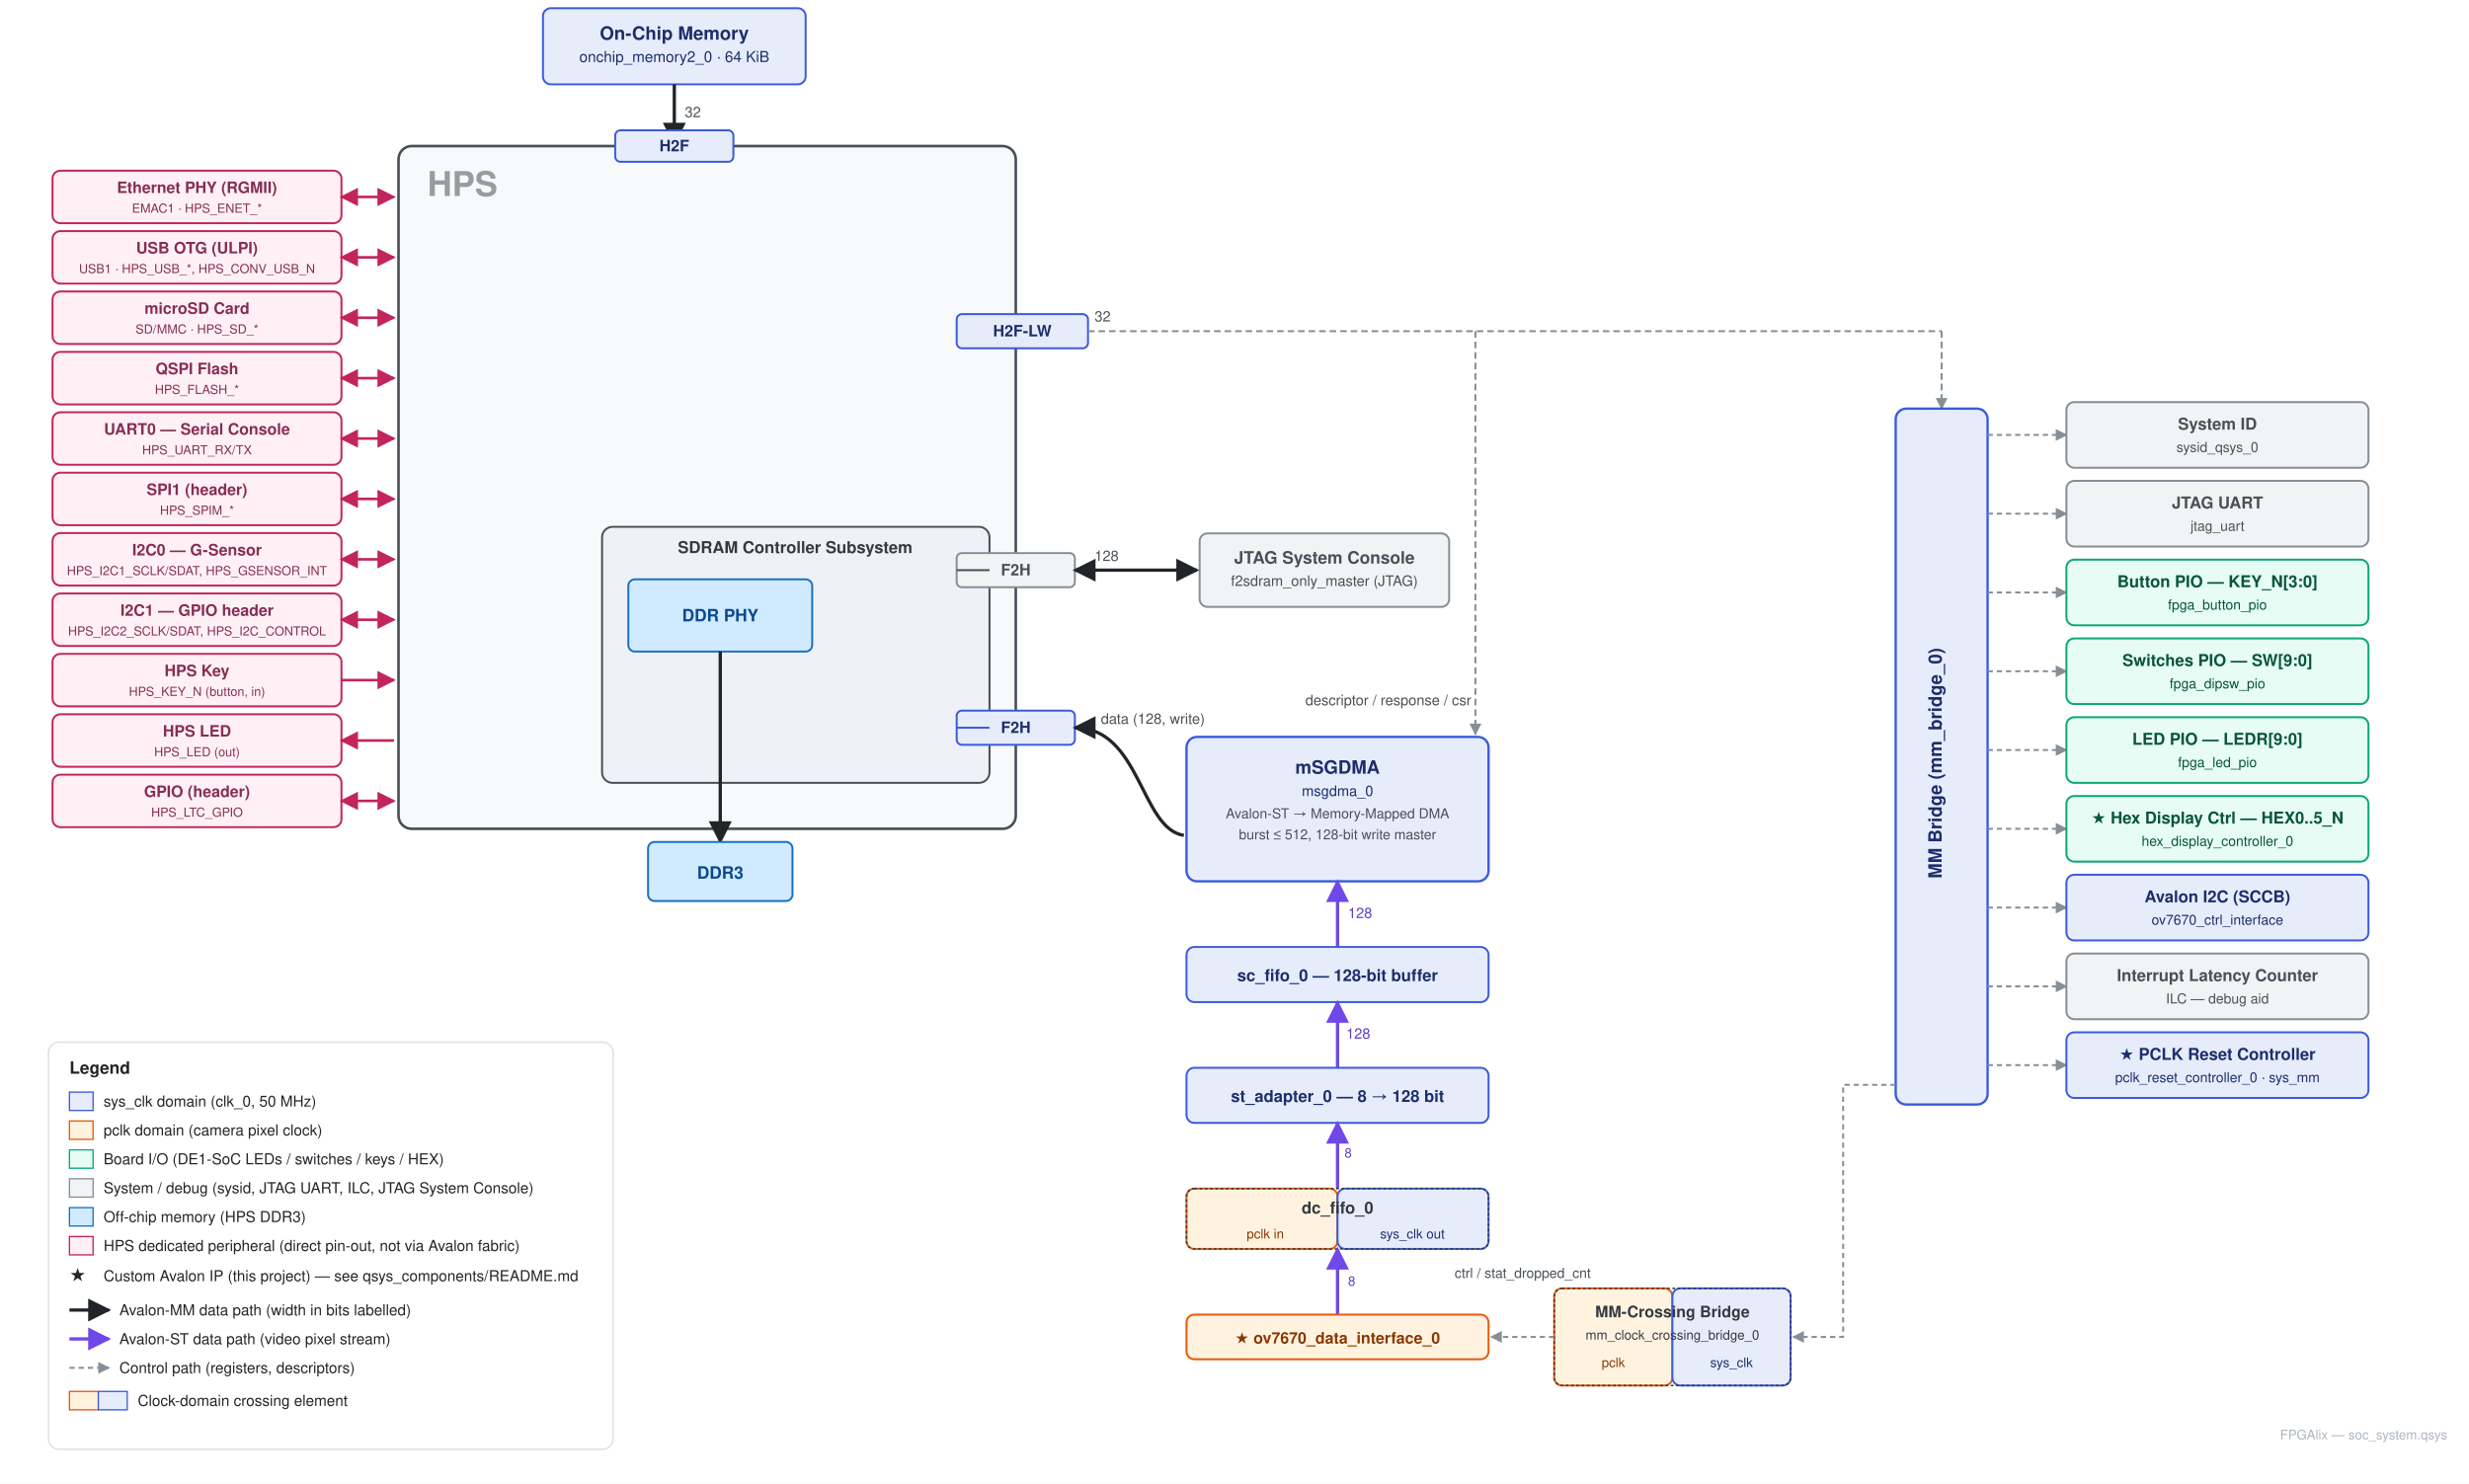
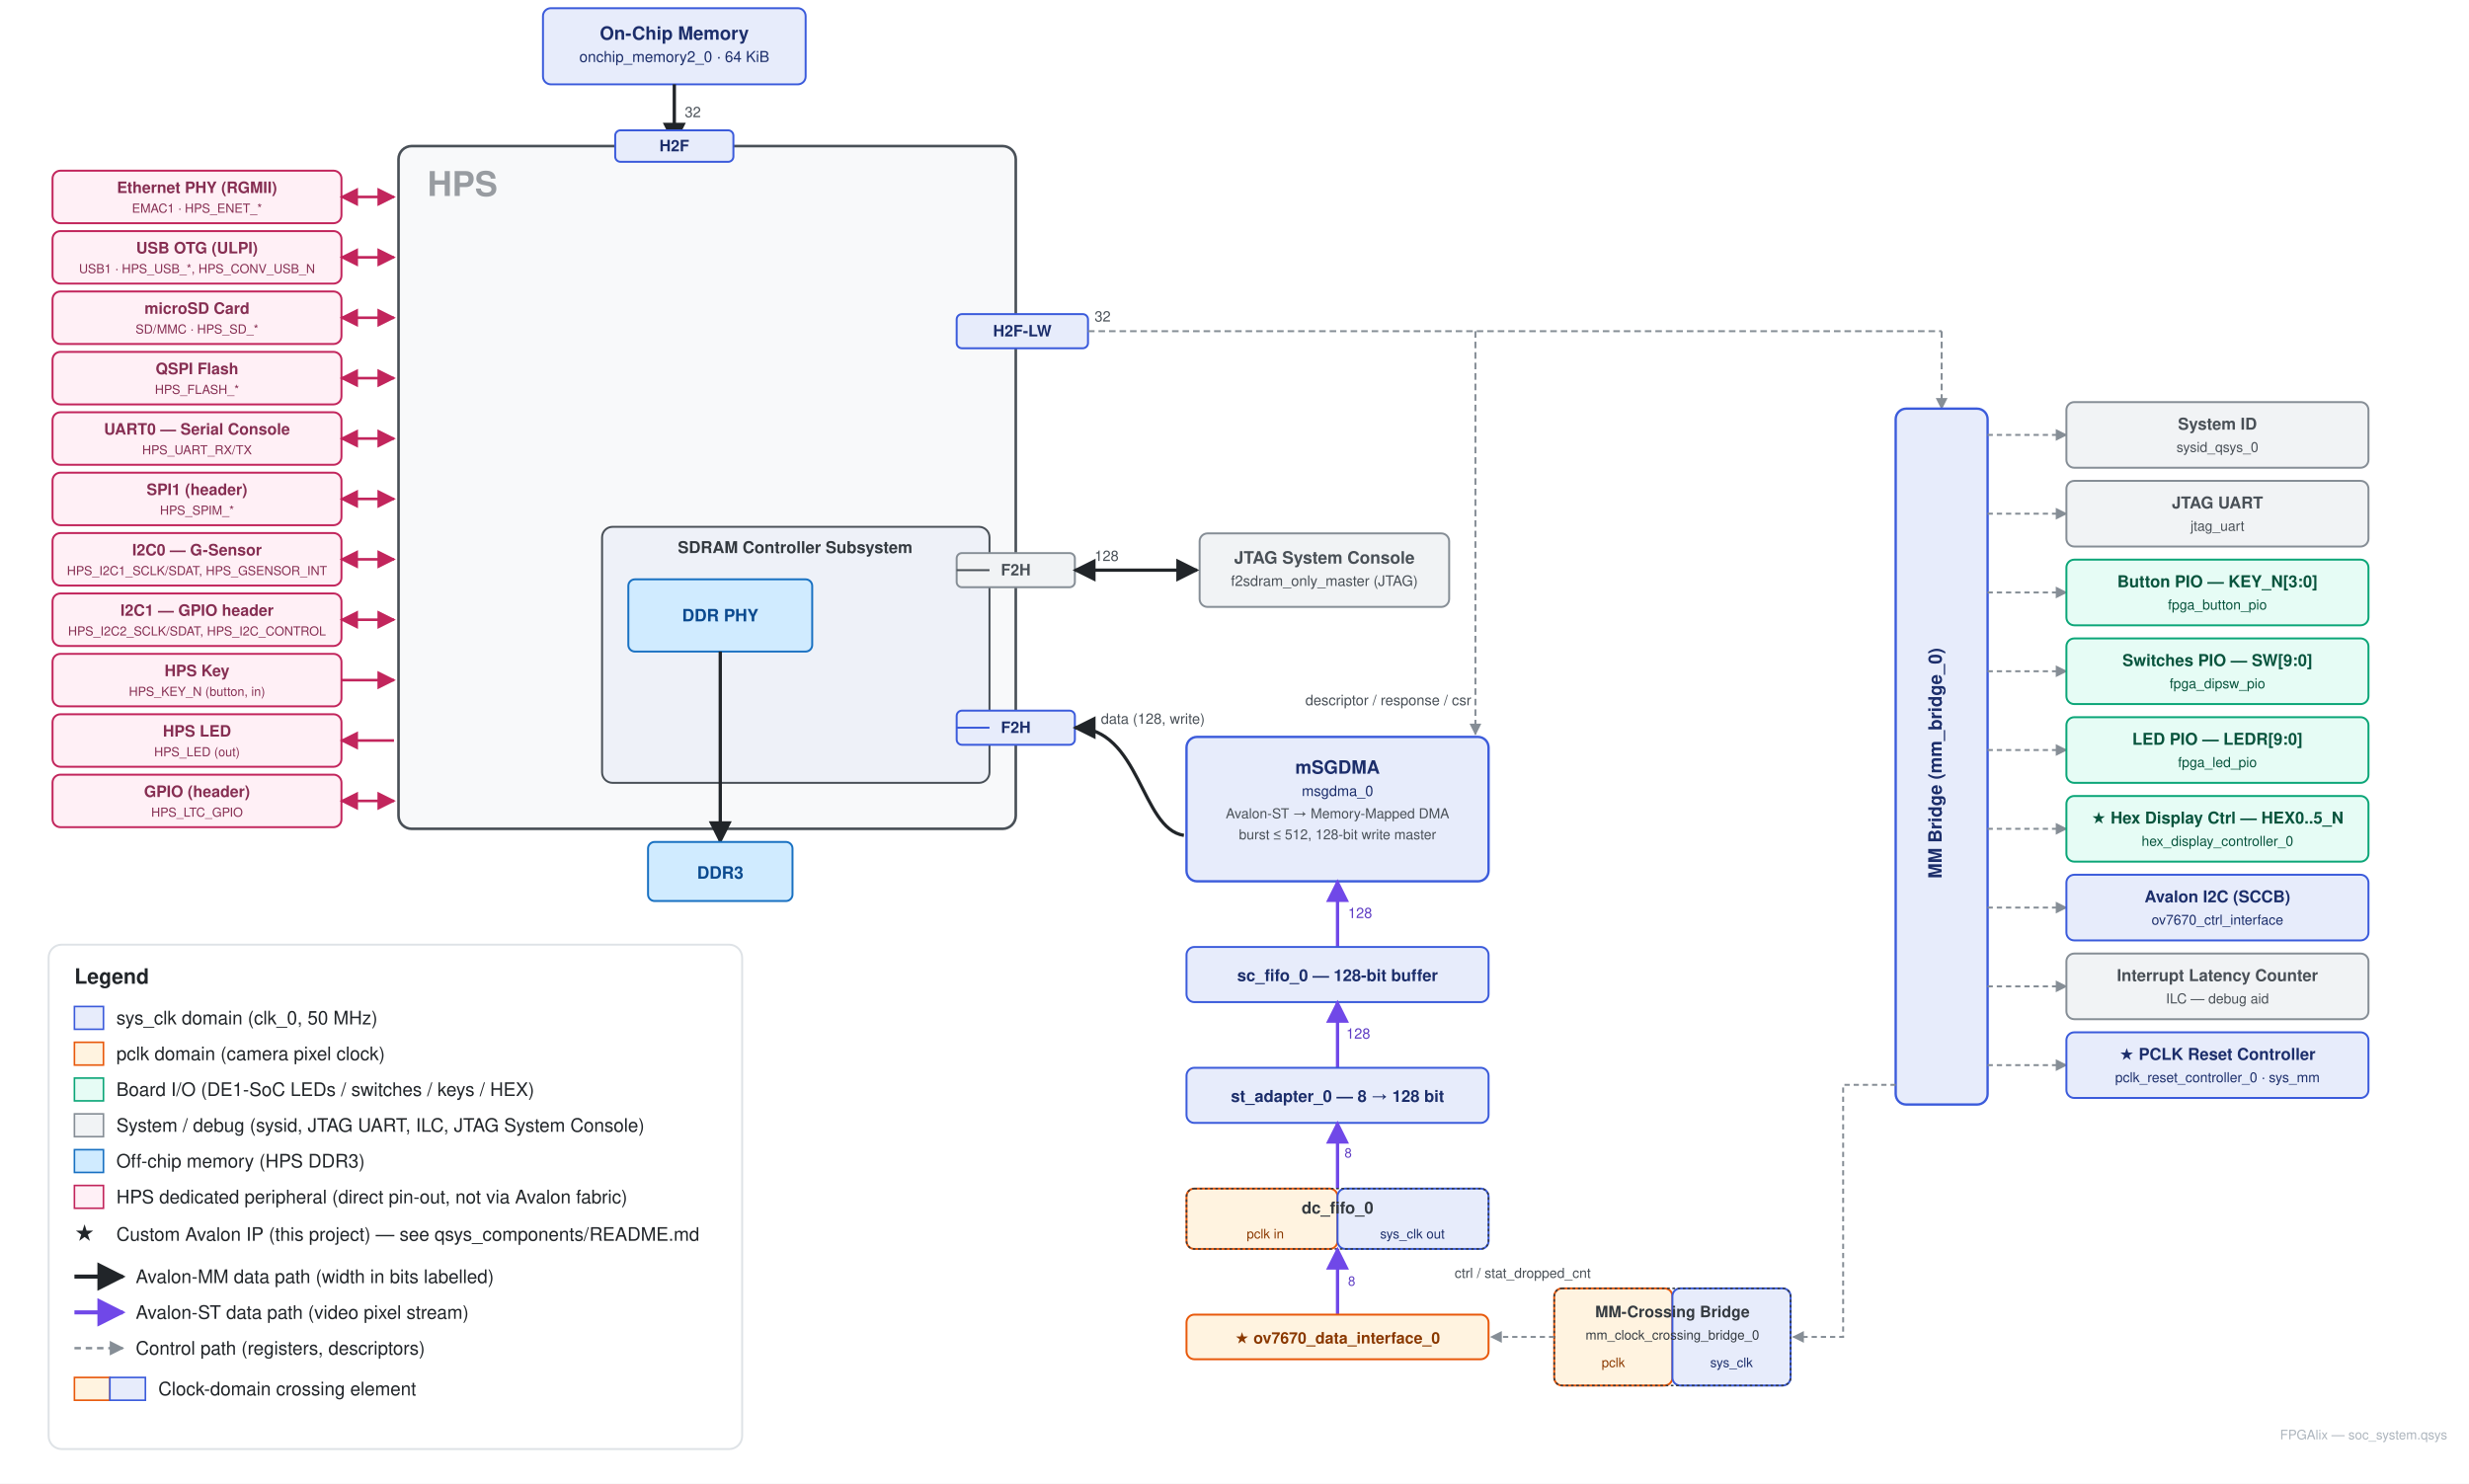
<svg xmlns="http://www.w3.org/2000/svg" viewBox="0 0 1880 1130" font-family="Helvetica, Arial, sans-serif" version="1.1" id="svg376">
  <defs id="defs14">
    <marker id="arrow" viewBox="0 0 10 10" refX="9" refY="5" markerWidth="7" markerHeight="7" orient="auto-start-reverse">
      <path d="M0,0 L10,5 L0,10 z" fill="#212529" id="path2" />
    </marker>
    <marker id="arrowGray" viewBox="0 0 10 10" refX="9" refY="5" markerWidth="6" markerHeight="6" orient="auto-start-reverse">
      <path d="M0,0 L10,5 L0,10 z" fill="#868e96" id="path5" />
    </marker>
    <marker id="arrowST" viewBox="0 0 10 10" refX="9" refY="5" markerWidth="7" markerHeight="7" orient="auto-start-reverse">
      <path d="M0,0 L10,5 L0,10 z" fill="#7048e8" id="path8" />
    </marker>
    <marker id="arrowHps" viewBox="0 0 10 10" refX="9" refY="5" markerWidth="7" markerHeight="7" orient="auto-start-reverse">
      <path d="M0,0 L10,5 L0,10 z" fill="#c2255c" id="path11" />
    </marker>
  </defs>
  <rect x="0" y="0" width="1880" height="1130" fill="#ffffff" id="rect16" />
  <text x="1025.039" y="791.078" font-size="11px" fill="#5f3dc4" id="text188-3">128</text>
  <rect x="40" y="130" width="220" height="40" rx="6" fill="#fff0f6" stroke="#c2255c" stroke-width="1.5" id="rect18" />
  <text x="150" y="147" font-size="12" font-weight="bold" fill="#862e52" text-anchor="middle" id="text20">Ethernet PHY (RGMII)</text>
  <text x="150" y="162" font-size="9.5" fill="#862e52" text-anchor="middle" id="text22">EMAC1 · HPS_ENET_*</text>
  <line x1="260" y1="150" x2="300" y2="150" stroke="#c2255c" stroke-width="2" marker-start="url(#arrowHps)" marker-end="url(#arrowHps)" id="line24" />
  <rect x="40" y="176" width="220" height="40" rx="6" fill="#fff0f6" stroke="#c2255c" stroke-width="1.5" id="rect26" />
  <text x="150" y="193" font-size="12" font-weight="bold" fill="#862e52" text-anchor="middle" id="text28">USB OTG (ULPI)</text>
  <text x="150" y="208" font-size="9.5" fill="#862e52" text-anchor="middle" id="text30">USB1 · HPS_USB_*, HPS_CONV_USB_N</text>
  <line x1="260" y1="196" x2="300" y2="196" stroke="#c2255c" stroke-width="2" marker-start="url(#arrowHps)" marker-end="url(#arrowHps)" id="line32" />
  <rect x="40" y="222" width="220" height="40" rx="6" fill="#fff0f6" stroke="#c2255c" stroke-width="1.5" id="rect34" />
  <text x="150" y="239" font-size="12" font-weight="bold" fill="#862e52" text-anchor="middle" id="text36">microSD Card</text>
  <text x="150" y="254" font-size="9.5" fill="#862e52" text-anchor="middle" id="text38">SD/MMC · HPS_SD_*</text>
  <line x1="260" y1="242" x2="300" y2="242" stroke="#c2255c" stroke-width="2" marker-start="url(#arrowHps)" marker-end="url(#arrowHps)" id="line40" />
  <rect x="40" y="268" width="220" height="40" rx="6" fill="#fff0f6" stroke="#c2255c" stroke-width="1.5" id="rect42" />
  <text x="150" y="285" font-size="12" font-weight="bold" fill="#862e52" text-anchor="middle" id="text44">QSPI Flash</text>
  <text x="150" y="300" font-size="9.5" fill="#862e52" text-anchor="middle" id="text46">HPS_FLASH_*</text>
  <line x1="260" y1="288" x2="300" y2="288" stroke="#c2255c" stroke-width="2" marker-start="url(#arrowHps)" marker-end="url(#arrowHps)" id="line48" />
  <rect x="40" y="314" width="220" height="40" rx="6" fill="#fff0f6" stroke="#c2255c" stroke-width="1.5" id="rect50" />
  <text x="150" y="331" font-size="12" font-weight="bold" fill="#862e52" text-anchor="middle" id="text52">UART0 — Serial Console</text>
  <text x="150" y="346" font-size="9.5" fill="#862e52" text-anchor="middle" id="text54">HPS_UART_RX/TX</text>
  <line x1="260" y1="334" x2="300" y2="334" stroke="#c2255c" stroke-width="2" marker-start="url(#arrowHps)" marker-end="url(#arrowHps)" id="line56" />
  <rect x="40" y="360" width="220" height="40" rx="6" fill="#fff0f6" stroke="#c2255c" stroke-width="1.5" id="rect58" />
  <text x="150" y="377" font-size="12" font-weight="bold" fill="#862e52" text-anchor="middle" id="text60">SPI1 (header)</text>
  <text x="150" y="392" font-size="9.5" fill="#862e52" text-anchor="middle" id="text62">HPS_SPIM_*</text>
  <line x1="260" y1="380" x2="300" y2="380" stroke="#c2255c" stroke-width="2" marker-start="url(#arrowHps)" marker-end="url(#arrowHps)" id="line64" />
  <rect x="40" y="406" width="220" height="40" rx="6" fill="#fff0f6" stroke="#c2255c" stroke-width="1.5" id="rect66" />
  <text x="150" y="423" font-size="12" font-weight="bold" fill="#862e52" text-anchor="middle" id="text68">I2C0 — G-Sensor</text>
  <text x="150" y="438" font-size="9.5" fill="#862e52" text-anchor="middle" id="text70">HPS_I2C1_SCLK/SDAT, HPS_GSENSOR_INT</text>
  <line x1="260" y1="426" x2="300" y2="426" stroke="#c2255c" stroke-width="2" marker-start="url(#arrowHps)" marker-end="url(#arrowHps)" id="line72" />
  <rect x="40" y="452" width="220" height="40" rx="6" fill="#fff0f6" stroke="#c2255c" stroke-width="1.5" id="rect74" />
  <text x="150" y="469" font-size="12" font-weight="bold" fill="#862e52" text-anchor="middle" id="text76">I2C1 — GPIO header</text>
  <text x="150" y="484" font-size="9.5" fill="#862e52" text-anchor="middle" id="text78">HPS_I2C2_SCLK/SDAT, HPS_I2C_CONTROL</text>
  <line x1="260" y1="472" x2="300" y2="472" stroke="#c2255c" stroke-width="2" marker-start="url(#arrowHps)" marker-end="url(#arrowHps)" id="line80" />
  <rect x="40" y="498" width="220" height="40" rx="6" fill="#fff0f6" stroke="#c2255c" stroke-width="1.5" id="rect82" />
  <text x="150" y="515" font-size="12" font-weight="bold" fill="#862e52" text-anchor="middle" id="text84">HPS Key</text>
  <text x="150" y="530" font-size="9.5" fill="#862e52" text-anchor="middle" id="text86">HPS_KEY_N (button, in)</text>
  <line x1="260" y1="518" x2="300" y2="518" stroke="#c2255c" stroke-width="2" marker-end="url(#arrowHps)" id="line88" />
  <rect x="40" y="544" width="220" height="40" rx="6" fill="#fff0f6" stroke="#c2255c" stroke-width="1.5" id="rect90" />
  <text x="150" y="561" font-size="12" font-weight="bold" fill="#862e52" text-anchor="middle" id="text92">HPS LED</text>
  <text x="150" y="576" font-size="9.5" fill="#862e52" text-anchor="middle" id="text94">HPS_LED (out)</text>
  <line x1="260" y1="564" x2="300" y2="564" stroke="#c2255c" stroke-width="2" marker-start="url(#arrowHps)" id="line96" />
  <rect x="40" y="590" width="220" height="40" rx="6" fill="#fff0f6" stroke="#c2255c" stroke-width="1.5" id="rect98" />
  <text x="150" y="607" font-size="12" font-weight="bold" fill="#862e52" text-anchor="middle" id="text100">GPIO (header)</text>
  <text x="150" y="622" font-size="9.5" fill="#862e52" text-anchor="middle" id="text102">HPS_LTC_GPIO</text>
  <line x1="260" y1="610" x2="300" y2="610" stroke="#c2255c" stroke-width="2" marker-start="url(#arrowHps)" marker-end="url(#arrowHps)" id="line104" />
  <g transform="translate(263.4457,-18.75601)" id="g322">
    <rect x="40" y="130" width="470" height="520" rx="10" fill="#f8f9fa" stroke="#495057" stroke-width="2" id="rect106" />
    <text x="62" y="168" font-size="26px" font-weight="bold" fill="#495057" opacity="0.55" id="text108">HPS</text>
    <rect x="150" y="25" width="200" height="58" rx="6" fill="#e7ecfb" stroke="#3b5bdb" stroke-width="1.5" id="rect110" />
    <text x="250" y="49" font-size="14px" font-weight="bold" fill="#1c2e6b" text-anchor="middle" id="text112">On-Chip Memory</text>
    <text x="250" y="66" font-size="11.5px" fill="#1c2e6b" text-anchor="middle" id="text114">onchip_memory2_0 · 64 KiB</text>
    <line x1="250" y1="83" x2="250" y2="128" stroke="#212529" stroke-width="2.5" marker-end="url(#arrow)" id="line116" />
    <text x="258" y="108" font-size="11px" fill="#495057" id="text118">32</text>
    <rect x="205" y="118" width="90" height="24" rx="4" fill="#e7ecfb" stroke="#3b5bdb" stroke-width="1.5" id="rect120" />
    <text x="250" y="134" font-size="12px" font-weight="bold" fill="#1c2e6b" text-anchor="middle" id="text122">H2F</text>
    <rect x="195" y="420" width="295" height="195" rx="8" fill="#eef1f8" stroke="#495057" stroke-width="1.5" id="rect124" />
    <text x="342" y="440" font-size="12.5px" font-weight="bold" fill="#343a40" text-anchor="middle" id="text126">SDRAM Controller Subsystem</text>
    <rect x="215" y="460" width="140" height="55" rx="5" fill="#d0ebff" stroke="#1971c2" stroke-width="1.5" id="rect128" />
    <text x="285" y="492" font-size="13px" font-weight="bold" fill="#0b4a8f" text-anchor="middle" id="text130">DDR PHY</text>
    <line x1="285" y1="515" x2="285" y2="660" stroke="#212529" stroke-width="2.5" marker-end="url(#arrow)" id="line132" />
    <rect x="230" y="660" width="110" height="45" rx="5" fill="#d0ebff" stroke="#1971c2" stroke-width="1.5" id="rect134" />
    <text x="285" y="688" font-size="13px" font-weight="bold" fill="#0b4a8f" text-anchor="middle" id="text136">DDR3</text>
    <rect x="465" y="440" width="90" height="26" rx="4" fill="#f1f3f5" stroke="#868e96" stroke-width="1.5" id="rect138" />
    <text x="510" y="457" font-size="12px" font-weight="bold" fill="#495057" text-anchor="middle" id="text140">F2H</text>
    <rect x="465" y="560" width="90" height="26" rx="4" fill="#e7ecfb" stroke="#3b5bdb" stroke-width="1.5" id="rect142" />
    <text x="510" y="577" font-size="12px" font-weight="bold" fill="#1c2e6b" text-anchor="middle" id="text144">F2H</text>
    <line x1="490" y1="453" x2="465" y2="453" stroke="#495057" stroke-width="1.5" id="line146" />
    <line x1="490" y1="573" x2="465" y2="573" stroke="#3b5bdb" stroke-width="1.5" id="line148" />
    <rect x="465" y="258" width="100" height="26" rx="4" fill="#e7ecfb" stroke="#3b5bdb" stroke-width="1.5" id="rect150" />
    <text x="515" y="275" font-size="12px" font-weight="bold" fill="#1c2e6b" text-anchor="middle" id="text152">H2F-LW</text>
    <text x="570.035" y="263.615" font-size="11px" fill="#495057" id="text154">32</text>
    <rect x="650" y="425" width="190" height="56" rx="6" fill="#f1f3f5" stroke="#868e96" stroke-width="1.5" id="rect156" />
    <text x="745" y="448" font-size="13px" font-weight="bold" fill="#495057" text-anchor="middle" id="text158">JTAG System Console</text>
    <text x="745" y="465" font-size="11px" fill="#495057" text-anchor="middle" id="text160">f2sdram_only_master (JTAG)</text>
    <line x1="555" y1="453" x2="648" y2="453" stroke="#212529" stroke-width="2.5" marker-start="url(#arrow)" marker-end="url(#arrow)" id="line162" />
    <text x="570" y="446" font-size="11px" fill="#495057" id="text164">128</text>
    <rect x="640" y="580" width="230" height="110" rx="8" fill="#e7ecfb" stroke="#3b5bdb" stroke-width="1.8" id="rect166" />
    <text x="755" y="608" font-size="14px" font-weight="bold" fill="#1c2e6b" text-anchor="middle" id="text168">mSGDMA</text>
    <text x="755" y="625" font-size="11px" fill="#1c2e6b" text-anchor="middle" id="text170">msgdma_0</text>
    <text x="755" y="642" font-size="10.5px" fill="#495057" text-anchor="middle" id="text172">Avalon-ST → Memory-Mapped DMA</text>
    <text x="755" y="658" font-size="10.5px" fill="#495057" text-anchor="middle" id="text174">burst ≤ 512, 128-bit write master</text>
    <line x1="565" y1="271" x2="1215" y2="271" stroke="#868e96" stroke-width="1.5" stroke-dasharray="5, 3" id="line176" />
    <line x1="860" y1="271" x2="860" y2="578" stroke="#868e96" stroke-width="1.5" stroke-dasharray="5, 3" marker-end="url(#arrowGray)" id="line178" />
    <text x="730.508" y="555.863" font-size="11px" fill="#495057" id="text180">descriptor / response / csr</text>
    <path d="m 638,655 c -33,-5 -33,-82 -83,-82" fill="none" stroke="#212529" stroke-width="2.5" marker-end="url(#arrow)" id="path182" />
    <text x="574.836" y="570.02" font-size="11px" fill="#495057" id="text184">data (128, write)</text>
    <line x1="755" y1="740" x2="755" y2="690" stroke="#7048e8" stroke-width="2.5" marker-end="url(#arrowST)" id="line186" />
    <text x="763" y="718" font-size="11px" fill="#5f3dc4" id="text188">128</text>
    <rect x="640" y="740" width="230" height="42" rx="6" fill="#e7ecfb" stroke="#3b5bdb" stroke-width="1.5" id="rect190" />
    <text x="755" y="766" font-size="12.5px" font-weight="bold" fill="#1c2e6b" text-anchor="middle" id="text192">sc_fifo_0 — 128-bit buffer</text>
    <line x1="755" y1="832" x2="755" y2="782" stroke="#7048e8" stroke-width="2.5" marker-end="url(#arrowST)" id="line194" />
    <rect x="640" y="832" width="230" height="42" rx="6" fill="#e7ecfb" stroke="#3b5bdb" stroke-width="1.5" id="rect196" />
    <text x="755" y="858" font-size="12.5px" font-weight="bold" fill="#1c2e6b" text-anchor="middle" id="text198">st_adapter_0 — 8 → 128 bit</text>
    <line x1="755" y1="924" x2="755" y2="874" stroke="#7048e8" stroke-width="2.5" marker-end="url(#arrowST)" id="line200" />
    <rect x="640" y="924" width="115" height="46" rx="6" fill="#fff3e0" stroke="#e8590c" stroke-width="1.5" id="rect202" />
    <rect x="755" y="924" width="115" height="46" rx="6" fill="#e7ecfb" stroke="#3b5bdb" stroke-width="1.5" id="rect204" />
    <rect x="640" y="924" width="230" height="46" rx="6" fill="none" stroke="#343a40" stroke-width="1.2" stroke-dasharray="2, 2" id="rect206" />
    <text x="755" y="943" font-size="12.5px" font-weight="bold" fill="#343a40" text-anchor="middle" id="text208">dc_fifo_0</text>
    <text x="700" y="962" font-size="10px" fill="#8a3800" text-anchor="middle" id="text210">pclk in</text>
    <text x="812" y="962" font-size="10px" fill="#1c2e6b" text-anchor="middle" id="text212">sys_clk out</text>
    <line x1="755" y1="1020" x2="755" y2="970" stroke="#7048e8" stroke-width="2.5" marker-end="url(#arrowST)" id="line214" />
    <text x="763" y="998" font-size="10px" fill="#5f3dc4" id="text216">8</text>
    <text x="760.318" y="900.384" font-size="10px" fill="#5f3dc4" id="text216-6">8</text>
    <rect x="640" y="1020" width="230" height="34" rx="6" fill="#fff3e0" stroke="#e8590c" stroke-width="1.5" id="rect218" />
    <text x="755" y="1042" font-size="12px" font-weight="bold" fill="#8a3800" text-anchor="middle" id="text220">★ ov7670_data_interface_0</text>
    <line x1="1215" y1="271" x2="1215" y2="330" stroke="#868e96" stroke-width="1.5" stroke-dasharray="5, 3" marker-end="url(#arrowGray)" id="line222" />
    <rect x="1180" y="330" width="70" height="530" rx="8" fill="#e7ecfb" stroke="#3b5bdb" stroke-width="1.8" id="rect224" />
    <text x="1215" y="600" font-size="14px" font-weight="bold" fill="#1c2e6b" text-anchor="middle" transform="rotate(-90,1215,600)" id="text226">MM Bridge (mm_bridge_0)</text>
    <line x1="1250" y1="350" x2="1310" y2="350" stroke="#868e96" stroke-width="1.5" stroke-dasharray="4, 3" marker-end="url(#arrowGray)" id="line228" />
    <rect x="1310" y="325" width="230" height="50" rx="6" fill="#f1f3f5" stroke="#868e96" stroke-width="1.5" id="rect230" />
    <text x="1425" y="346" font-size="12.5px" font-weight="bold" fill="#495057" text-anchor="middle" id="text232">System ID</text>
    <text x="1425" y="363" font-size="10.5px" fill="#495057" text-anchor="middle" id="text234">sysid_qsys_0</text>
    <line x1="1250" y1="410" x2="1310" y2="410" stroke="#868e96" stroke-width="1.5" stroke-dasharray="4, 3" marker-end="url(#arrowGray)" id="line236" />
    <rect x="1310" y="385" width="230" height="50" rx="6" fill="#f1f3f5" stroke="#868e96" stroke-width="1.5" id="rect238" />
    <text x="1425" y="406" font-size="12.5px" font-weight="bold" fill="#495057" text-anchor="middle" id="text240">JTAG UART</text>
    <text x="1425" y="423" font-size="10.5px" fill="#495057" text-anchor="middle" id="text242">jtag_uart</text>
    <line x1="1250" y1="470" x2="1310" y2="470" stroke="#868e96" stroke-width="1.5" stroke-dasharray="4, 3" marker-end="url(#arrowGray)" id="line244" />
    <rect x="1310" y="445" width="230" height="50" rx="6" fill="#e6fcf5" stroke="#0ca678" stroke-width="1.5" id="rect246" />
    <text x="1425" y="466" font-size="12.5px" font-weight="bold" fill="#08543d" text-anchor="middle" id="text248">Button PIO — KEY_N[3:0]</text>
    <text x="1425" y="483" font-size="10.5px" fill="#08543d" text-anchor="middle" id="text250">fpga_button_pio</text>
    <line x1="1250" y1="530" x2="1310" y2="530" stroke="#868e96" stroke-width="1.5" stroke-dasharray="4, 3" marker-end="url(#arrowGray)" id="line252" />
    <rect x="1310" y="505" width="230" height="50" rx="6" fill="#e6fcf5" stroke="#0ca678" stroke-width="1.5" id="rect254" />
    <text x="1425" y="526" font-size="12.5px" font-weight="bold" fill="#08543d" text-anchor="middle" id="text256">Switches PIO — SW[9:0]</text>
    <text x="1425" y="543" font-size="10.5px" fill="#08543d" text-anchor="middle" id="text258">fpga_dipsw_pio</text>
    <line x1="1250" y1="590" x2="1310" y2="590" stroke="#868e96" stroke-width="1.5" stroke-dasharray="4, 3" marker-end="url(#arrowGray)" id="line260" />
    <rect x="1310" y="565" width="230" height="50" rx="6" fill="#e6fcf5" stroke="#0ca678" stroke-width="1.5" id="rect262" />
    <text x="1425" y="586" font-size="12.5px" font-weight="bold" fill="#08543d" text-anchor="middle" id="text264">LED PIO — LEDR[9:0]</text>
    <text x="1425" y="603" font-size="10.5px" fill="#08543d" text-anchor="middle" id="text266">fpga_led_pio</text>
    <line x1="1250" y1="650" x2="1310" y2="650" stroke="#868e96" stroke-width="1.5" stroke-dasharray="4, 3" marker-end="url(#arrowGray)" id="line268" />
    <rect x="1310" y="625" width="230" height="50" rx="6" fill="#e6fcf5" stroke="#0ca678" stroke-width="1.5" id="rect270" />
    <text x="1425" y="646" font-size="12.5px" font-weight="bold" fill="#08543d" text-anchor="middle" id="text272">★ Hex Display Ctrl — HEX0..5_N</text>
    <text x="1425" y="663" font-size="10.5px" fill="#08543d" text-anchor="middle" id="text274">hex_display_controller_0</text>
    <line x1="1250" y1="710" x2="1310" y2="710" stroke="#868e96" stroke-width="1.5" stroke-dasharray="4, 3" marker-end="url(#arrowGray)" id="line276" />
    <rect x="1310" y="685" width="230" height="50" rx="6" fill="#e7ecfb" stroke="#3b5bdb" stroke-width="1.5" id="rect278" />
    <text x="1425" y="706" font-size="12.5px" font-weight="bold" fill="#1c2e6b" text-anchor="middle" id="text280">Avalon I2C (SCCB)</text>
    <text x="1425" y="723" font-size="10.5px" fill="#1c2e6b" text-anchor="middle" id="text282">ov7670_ctrl_interface</text>
    <line x1="1250" y1="770" x2="1310" y2="770" stroke="#868e96" stroke-width="1.5" stroke-dasharray="4, 3" marker-end="url(#arrowGray)" id="line284" />
    <rect x="1310" y="745" width="230" height="50" rx="6" fill="#f1f3f5" stroke="#868e96" stroke-width="1.5" id="rect286" />
    <text x="1425" y="766" font-size="12.5px" font-weight="bold" fill="#495057" text-anchor="middle" id="text288">Interrupt Latency Counter</text>
    <text x="1425" y="783" font-size="10.5px" fill="#495057" text-anchor="middle" id="text290">ILC — debug aid</text>
    <line x1="1250" y1="830" x2="1310" y2="830" stroke="#868e96" stroke-width="1.5" stroke-dasharray="4, 3" marker-end="url(#arrowGray)" id="line292" />
    <rect x="1310" y="805" width="230" height="50" rx="6" fill="#e7ecfb" stroke="#3b5bdb" stroke-width="1.5" id="rect294" />
    <text x="1425" y="826" font-size="12.5px" font-weight="bold" fill="#1c2e6b" text-anchor="middle" id="text296">★ PCLK Reset Controller</text>
    <text x="1425" y="843" font-size="10.5px" fill="#1c2e6b" text-anchor="middle" id="text298">pclk_reset_controller_0 · sys_mm</text>
    <path d="m 1180,845 h -40 v 192 h -38" fill="none" stroke="#868e96" stroke-width="1.5" stroke-dasharray="4, 3" marker-end="url(#arrowGray)" id="path300" />
    <rect x="920" y="1000" width="90" height="74" rx="6" fill="#fff3e0" stroke="#e8590c" stroke-width="1.5" id="rect302" />
    <rect x="1010" y="1000" width="90" height="74" rx="6" fill="#e7ecfb" stroke="#3b5bdb" stroke-width="1.5" id="rect304" />
    <rect x="920" y="1000" width="180" height="74" rx="6" fill="none" stroke="#343a40" stroke-width="1.2" stroke-dasharray="2, 2" id="rect306" />
    <text x="1010" y="1022" font-size="12px" font-weight="bold" fill="#343a40" text-anchor="middle" id="text308">MM-Crossing Bridge</text>
    <text x="1010" y="1039" font-size="10px" fill="#343a40" text-anchor="middle" id="text310">mm_clock_crossing_bridge_0</text>
    <text x="965" y="1060" font-size="10px" fill="#8a3800" text-anchor="middle" id="text312">pclk</text>
    <text x="1055" y="1060" font-size="10px" fill="#1c2e6b" text-anchor="middle" id="text314">sys_clk</text>
    <line x1="920" y1="1037" x2="872" y2="1037" stroke="#868e96" stroke-width="1.5" stroke-dasharray="4, 3" marker-end="url(#arrowGray)" id="line316" />
    <text x="896" y="992" font-size="10.5px" fill="#495057" text-anchor="middle" id="text318">ctrl / stat_dropped_cnt</text>
    <text x="1600" y="1115" font-size="10px" fill="#adb5bd" text-anchor="end" id="text320">FPGAlix — soc_system.qsys</text>
  </g>
-   <g transform="translate(36.88162,793.767)" id="g374">
+   <g transform="matrix(1.228091,0,0,1.239156,37.02179,719.4884)" id="g374">
    <rect x="0" y="0" width="430" height="310" rx="8" fill="#ffffff" stroke="#dee2e6" stroke-width="1.2" id="rect324" />
    <text x="16" y="24" font-size="13px" font-weight="bold" fill="#212529" id="text326">Legend</text>
    <rect x="16" y="38" width="18" height="14" fill="#e7ecfb" stroke="#3b5bdb" id="rect328" />
    <text x="42" y="49" font-size="11.5px" fill="#212529" id="text330">sys_clk domain (clk_0, 50 MHz)</text>
    <rect x="16" y="60" width="18" height="14" fill="#fff3e0" stroke="#e8590c" id="rect332" />
    <text x="42" y="71" font-size="11.5px" fill="#212529" id="text334">pclk domain (camera pixel clock)</text>
    <rect x="16" y="82" width="18" height="14" fill="#e6fcf5" stroke="#0ca678" id="rect336" />
    <text x="42" y="93" font-size="11.5px" fill="#212529" id="text338">Board I/O (DE1-SoC LEDs / switches / keys / HEX)</text>
    <rect x="16" y="104" width="18" height="14" fill="#f1f3f5" stroke="#868e96" id="rect340" />
    <text x="42" y="115" font-size="11.5px" fill="#212529" id="text342">System / debug (sysid, JTAG UART, ILC, JTAG System Console)</text>
    <rect x="16" y="126" width="18" height="14" fill="#d0ebff" stroke="#1971c2" id="rect344" />
    <text x="42" y="137" font-size="11.5px" fill="#212529" id="text346">Off-chip memory (HPS DDR3)</text>
    <rect x="16" y="148" width="18" height="14" fill="#fff0f6" stroke="#c2255c" id="rect348" />
    <text x="42" y="159" font-size="11.5px" fill="#212529" id="text350">HPS dedicated peripheral (direct pin-out, not via Avalon fabric)</text>
    <text x="16" y="182" font-size="14px" fill="#212529" id="text352">★</text>
    <text x="42" y="182" font-size="11.5px" fill="#212529" id="text354">Custom Avalon IP (this project) — see qsys_components/README.md</text>
    <line x1="16" y1="204" x2="46" y2="204" stroke="#212529" stroke-width="2.5" marker-end="url(#arrow)" id="line356" />
    <text x="54" y="208" font-size="11.5px" fill="#212529" id="text358">Avalon-MM data path (width in bits labelled)</text>
    <line x1="16" y1="226" x2="46" y2="226" stroke="#7048e8" stroke-width="2.5" marker-end="url(#arrowST)" id="line360" />
    <text x="54" y="230" font-size="11.5px" fill="#212529" id="text362">Avalon-ST data path (video pixel stream)</text>
    <line x1="16" y1="248" x2="46" y2="248" stroke="#868e96" stroke-width="1.5" stroke-dasharray="4, 3" marker-end="url(#arrowGray)" id="line364" />
    <text x="54" y="252" font-size="11.5px" fill="#212529" id="text366">Control path (registers, descriptors)</text>
    <rect x="16" y="266" width="22" height="14" fill="#fff3e0" stroke="#e8590c" id="rect368" />
    <rect x="38" y="266" width="22" height="14" fill="#e7ecfb" stroke="#3b5bdb" id="rect370" />
    <text x="68" y="277" font-size="11.5px" fill="#212529" id="text372">Clock-domain crossing element</text>
  </g>
</svg>
